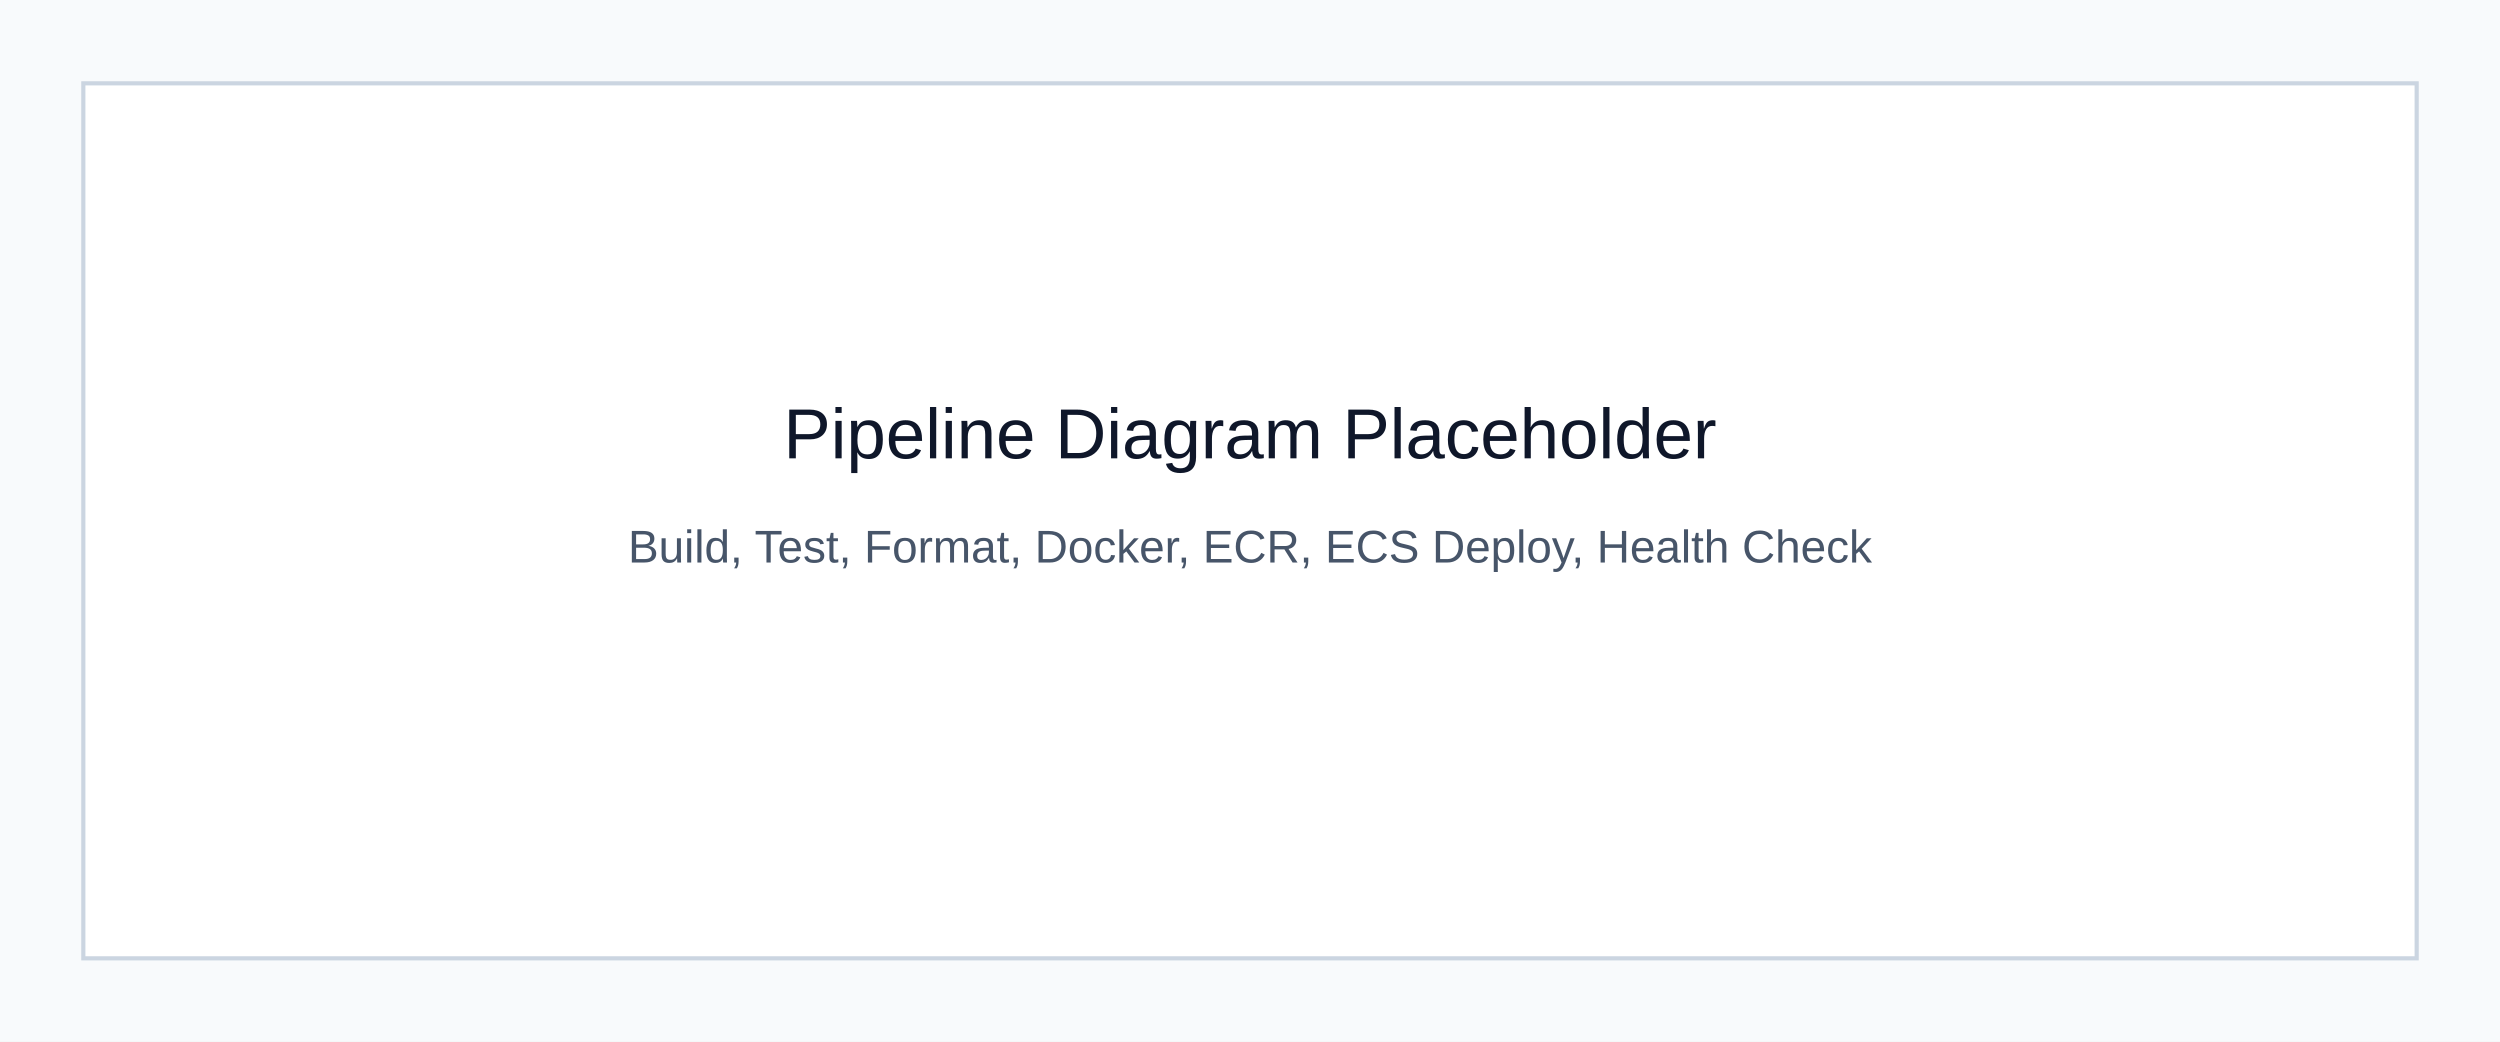
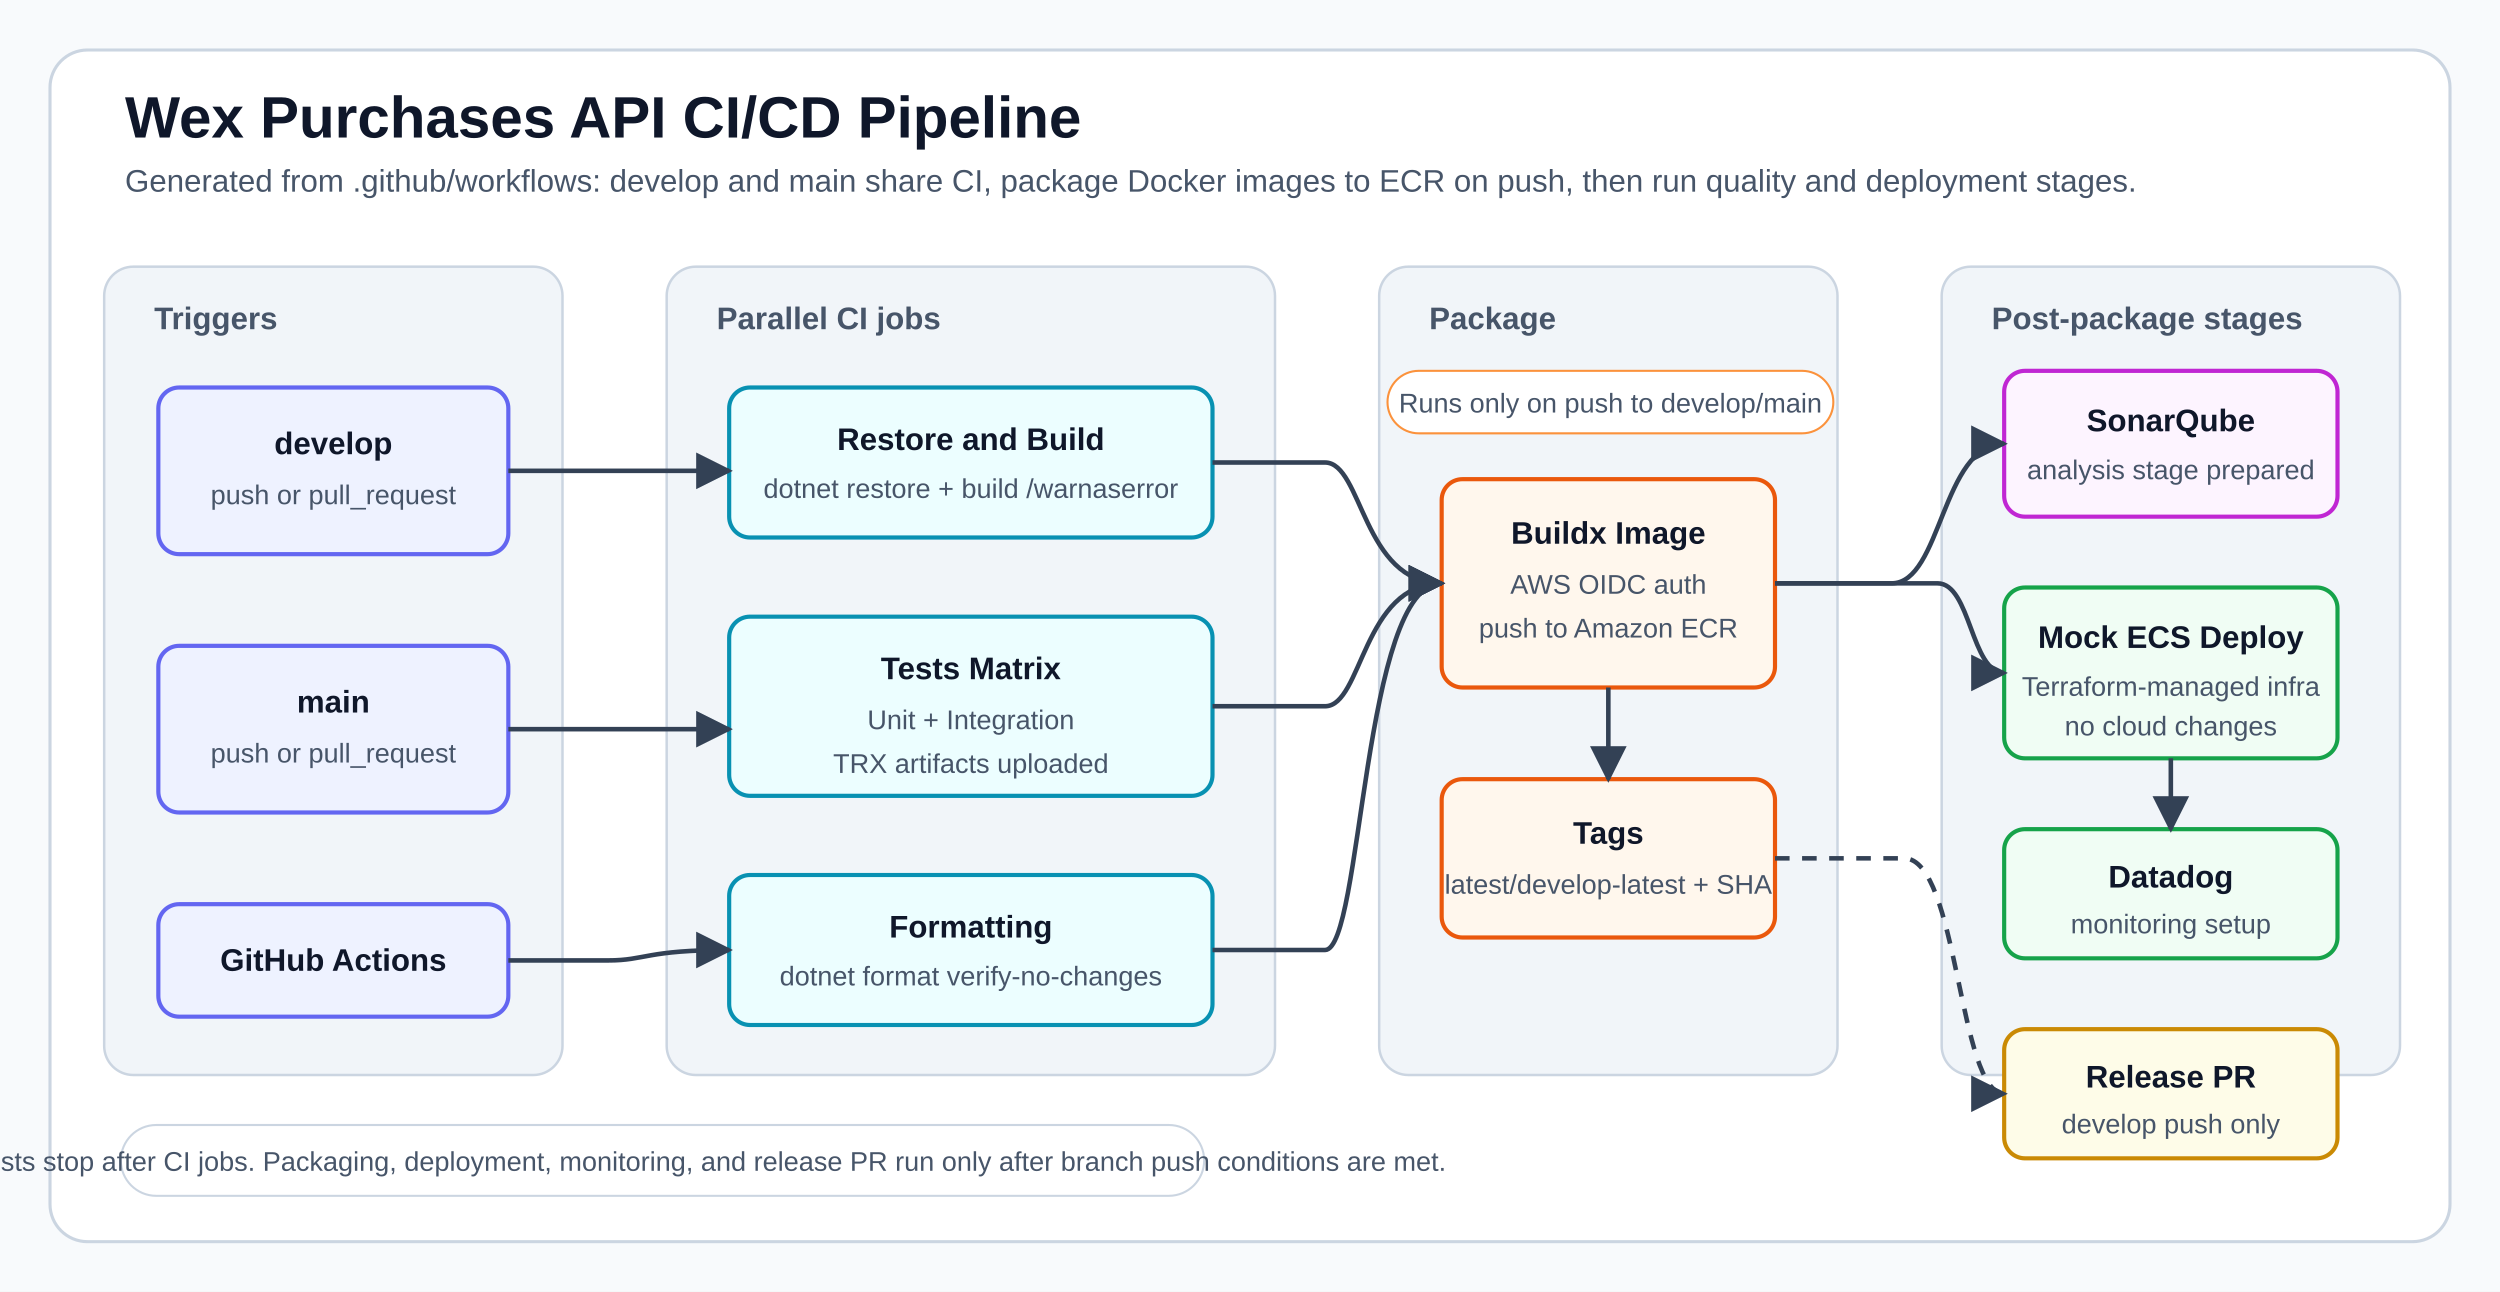
- <svg xmlns="http://www.w3.org/2000/svg" width="1200" height="500" viewBox="0 0 1200 500" role="img" aria-labelledby="title desc">
-   <rect width="1200" height="500" fill="#f8fafc" />
-   <rect x="40" y="40" width="1120" height="420" fill="#ffffff" stroke="#cbd5e1" stroke-width="2" />
-   <text x="600" y="220" text-anchor="middle" font-family="Arial, sans-serif" font-size="34" fill="#0f172a">Pipeline Diagram Placeholder</text>
-   <text x="600" y="270" text-anchor="middle" font-family="Arial, sans-serif" font-size="22" fill="#475569">Build, Test, Format, Docker, ECR, ECS Deploy, Health Check</text>
+ <svg xmlns="http://www.w3.org/2000/svg" width="1200" height="620" viewBox="0 0 1200 620" role="img" aria-labelledby="title desc">
+   <defs>
+     <style>
+       .bg { fill: #f8fafc; }
+       .panel { fill: #ffffff; stroke: #cbd5e1; stroke-width: 1.5; }
+       .group { fill: #f1f5f9; stroke: #cbd5e1; stroke-width: 1.2; }
+       .trigger { fill: #eef2ff; stroke: #6366f1; }
+       .ci { fill: #ecfeff; stroke: #0891b2; }
+       .package { fill: #fff7ed; stroke: #ea580c; }
+       .deploy { fill: #f0fdf4; stroke: #16a34a; }
+       .quality { fill: #fdf4ff; stroke: #c026d3; }
+       .release { fill: #fefce8; stroke: #ca8a04; }
+       .text { font-family: Arial, sans-serif; fill: #0f172a; }
+       .muted { font-family: Arial, sans-serif; fill: #475569; }
+       .small { font-size: 13px; }
+       .label { font-size: 15px; font-weight: 700; }
+       .title { font-size: 28px; font-weight: 700; }
+       .subtitle { font-size: 15px; }
+       .node { stroke-width: 2; rx: 10; ry: 10; }
+       .arrow { fill: none; stroke: #334155; stroke-width: 2.2; marker-end: url(#arrowhead); }
+       .dashed { stroke-dasharray: 7 6; }
+     </style>
+     <marker id="arrowhead" viewBox="0 0 10 10" refX="9" refY="5" markerWidth="8" markerHeight="8" orient="auto-start-reverse">
+       <path d="M 0 0 L 10 5 L 0 10 z" fill="#334155" />
+     </marker>
+   </defs>
+   <rect class="bg" width="1200" height="620" />
+   <rect class="panel" x="24" y="24" width="1152" height="572" rx="18" />
+   <text class="text title" x="60" y="66">Wex Purchases API CI/CD Pipeline</text>
+   <text class="muted subtitle" x="60" y="92">Generated from .github/workflows: develop and main share CI, package Docker images to ECR on push, then run quality and deployment stages.</text>
+   <rect class="group" x="50" y="128" width="220" height="388" rx="14" />
+   <text class="muted label" x="74" y="158">Triggers</text>
+   <rect class="node trigger" x="76" y="186" width="168" height="80" />
+   <text class="text label" x="160" y="218" text-anchor="middle">develop</text>
+   <text class="muted small" x="160" y="242" text-anchor="middle">push or pull_request</text>
+   <rect class="node trigger" x="76" y="310" width="168" height="80" />
+   <text class="text label" x="160" y="342" text-anchor="middle">main</text>
+   <text class="muted small" x="160" y="366" text-anchor="middle">push or pull_request</text>
+   <rect class="node trigger" x="76" y="434" width="168" height="54" />
+   <text class="text label" x="160" y="466" text-anchor="middle">GitHub Actions</text>
+   <rect class="group" x="320" y="128" width="292" height="388" rx="14" />
+   <text class="muted label" x="344" y="158">Parallel CI jobs</text>
+   <rect class="node ci" x="350" y="186" width="232" height="72" />
+   <text class="text label" x="466" y="216" text-anchor="middle">Restore and Build</text>
+   <text class="muted small" x="466" y="239" text-anchor="middle">dotnet restore + build /warnaserror</text>
+   <rect class="node ci" x="350" y="296" width="232" height="86" />
+   <text class="text label" x="466" y="326" text-anchor="middle">Tests Matrix</text>
+   <text class="muted small" x="466" y="350" text-anchor="middle">Unit + Integration</text>
+   <text class="muted small" x="466" y="371" text-anchor="middle">TRX artifacts uploaded</text>
+   <rect class="node ci" x="350" y="420" width="232" height="72" />
+   <text class="text label" x="466" y="450" text-anchor="middle">Formatting</text>
+   <text class="muted small" x="466" y="473" text-anchor="middle">dotnet format verify-no-changes</text>
+   <rect class="group" x="662" y="128" width="220" height="388" rx="14" />
+   <text class="muted label" x="686" y="158">Package</text>
+   <rect class="node package" x="692" y="230" width="160" height="100" />
+   <text class="text label" x="772" y="261" text-anchor="middle">Buildx Image</text>
+   <text class="muted small" x="772" y="285" text-anchor="middle">AWS OIDC auth</text>
+   <text class="muted small" x="772" y="306" text-anchor="middle">push to Amazon ECR</text>
+   <rect class="node package" x="692" y="374" width="160" height="76" />
+   <text class="text label" x="772" y="405" text-anchor="middle">Tags</text>
+   <text class="muted small" x="772" y="429" text-anchor="middle">latest/develop-latest + SHA</text>
+   <rect class="group" x="932" y="128" width="220" height="388" rx="14" />
+   <text class="muted label" x="956" y="158">Post-package stages</text>
+   <rect class="node quality" x="962" y="178" width="160" height="70" />
+   <text class="text label" x="1042" y="207" text-anchor="middle">SonarQube</text>
+   <text class="muted small" x="1042" y="230" text-anchor="middle">analysis stage prepared</text>
+   <rect class="node deploy" x="962" y="282" width="160" height="82" />
+   <text class="text label" x="1042" y="311" text-anchor="middle">Mock ECS Deploy</text>
+   <text class="muted small" x="1042" y="334" text-anchor="middle">Terraform-managed infra</text>
+   <text class="muted small" x="1042" y="353" text-anchor="middle">no cloud changes</text>
+   <rect class="node deploy" x="962" y="398" width="160" height="62" />
+   <text class="text label" x="1042" y="426" text-anchor="middle">Datadog</text>
+   <text class="muted small" x="1042" y="448" text-anchor="middle">monitoring setup</text>
+   <rect class="node release" x="962" y="494" width="160" height="62" />
+   <text class="text label" x="1042" y="522" text-anchor="middle">Release PR</text>
+   <text class="muted small" x="1042" y="544" text-anchor="middle">develop push only</text>
+   <path class="arrow" d="M 244 226 H 350" />
+   <path class="arrow" d="M 244 350 H 350" />
+   <path class="arrow" d="M 244 461 H 292 C 310 461 310 456 350 456" />
+   <path class="arrow" d="M 582 222 H 636 C 654 222 654 280 692 280" />
+   <path class="arrow" d="M 582 339 H 636 C 654 339 654 280 692 280" />
+   <path class="arrow" d="M 582 456 H 636 C 654 456 654 280 692 280" />
+   <path class="arrow" d="M 772 330 V 374" />
+   <path class="arrow" d="M 852 280 H 908 C 932 280 932 213 962 213" />
+   <path class="arrow" d="M 852 280 H 930 C 946 280 946 323 962 323" />
+   <path class="arrow" d="M 1042 364 V 398" />
+   <path class="arrow dashed" d="M 852 412 H 914 C 940 412 940 525 962 525" />
+   <rect x="666" y="178" width="214" height="30" rx="15" fill="#ffffff" stroke="#fb923c" />
+   <text class="muted small" x="773" y="198" text-anchor="middle">Runs only on push to develop/main</text>
+   <rect x="58" y="540" width="520" height="34" rx="17" fill="#ffffff" stroke="#cbd5e1" />
+   <text class="muted small" x="318" y="562" text-anchor="middle">Pull requests stop after CI jobs. Packaging, deployment, monitoring, and release PR run only after branch push conditions are met.</text>
</svg>
